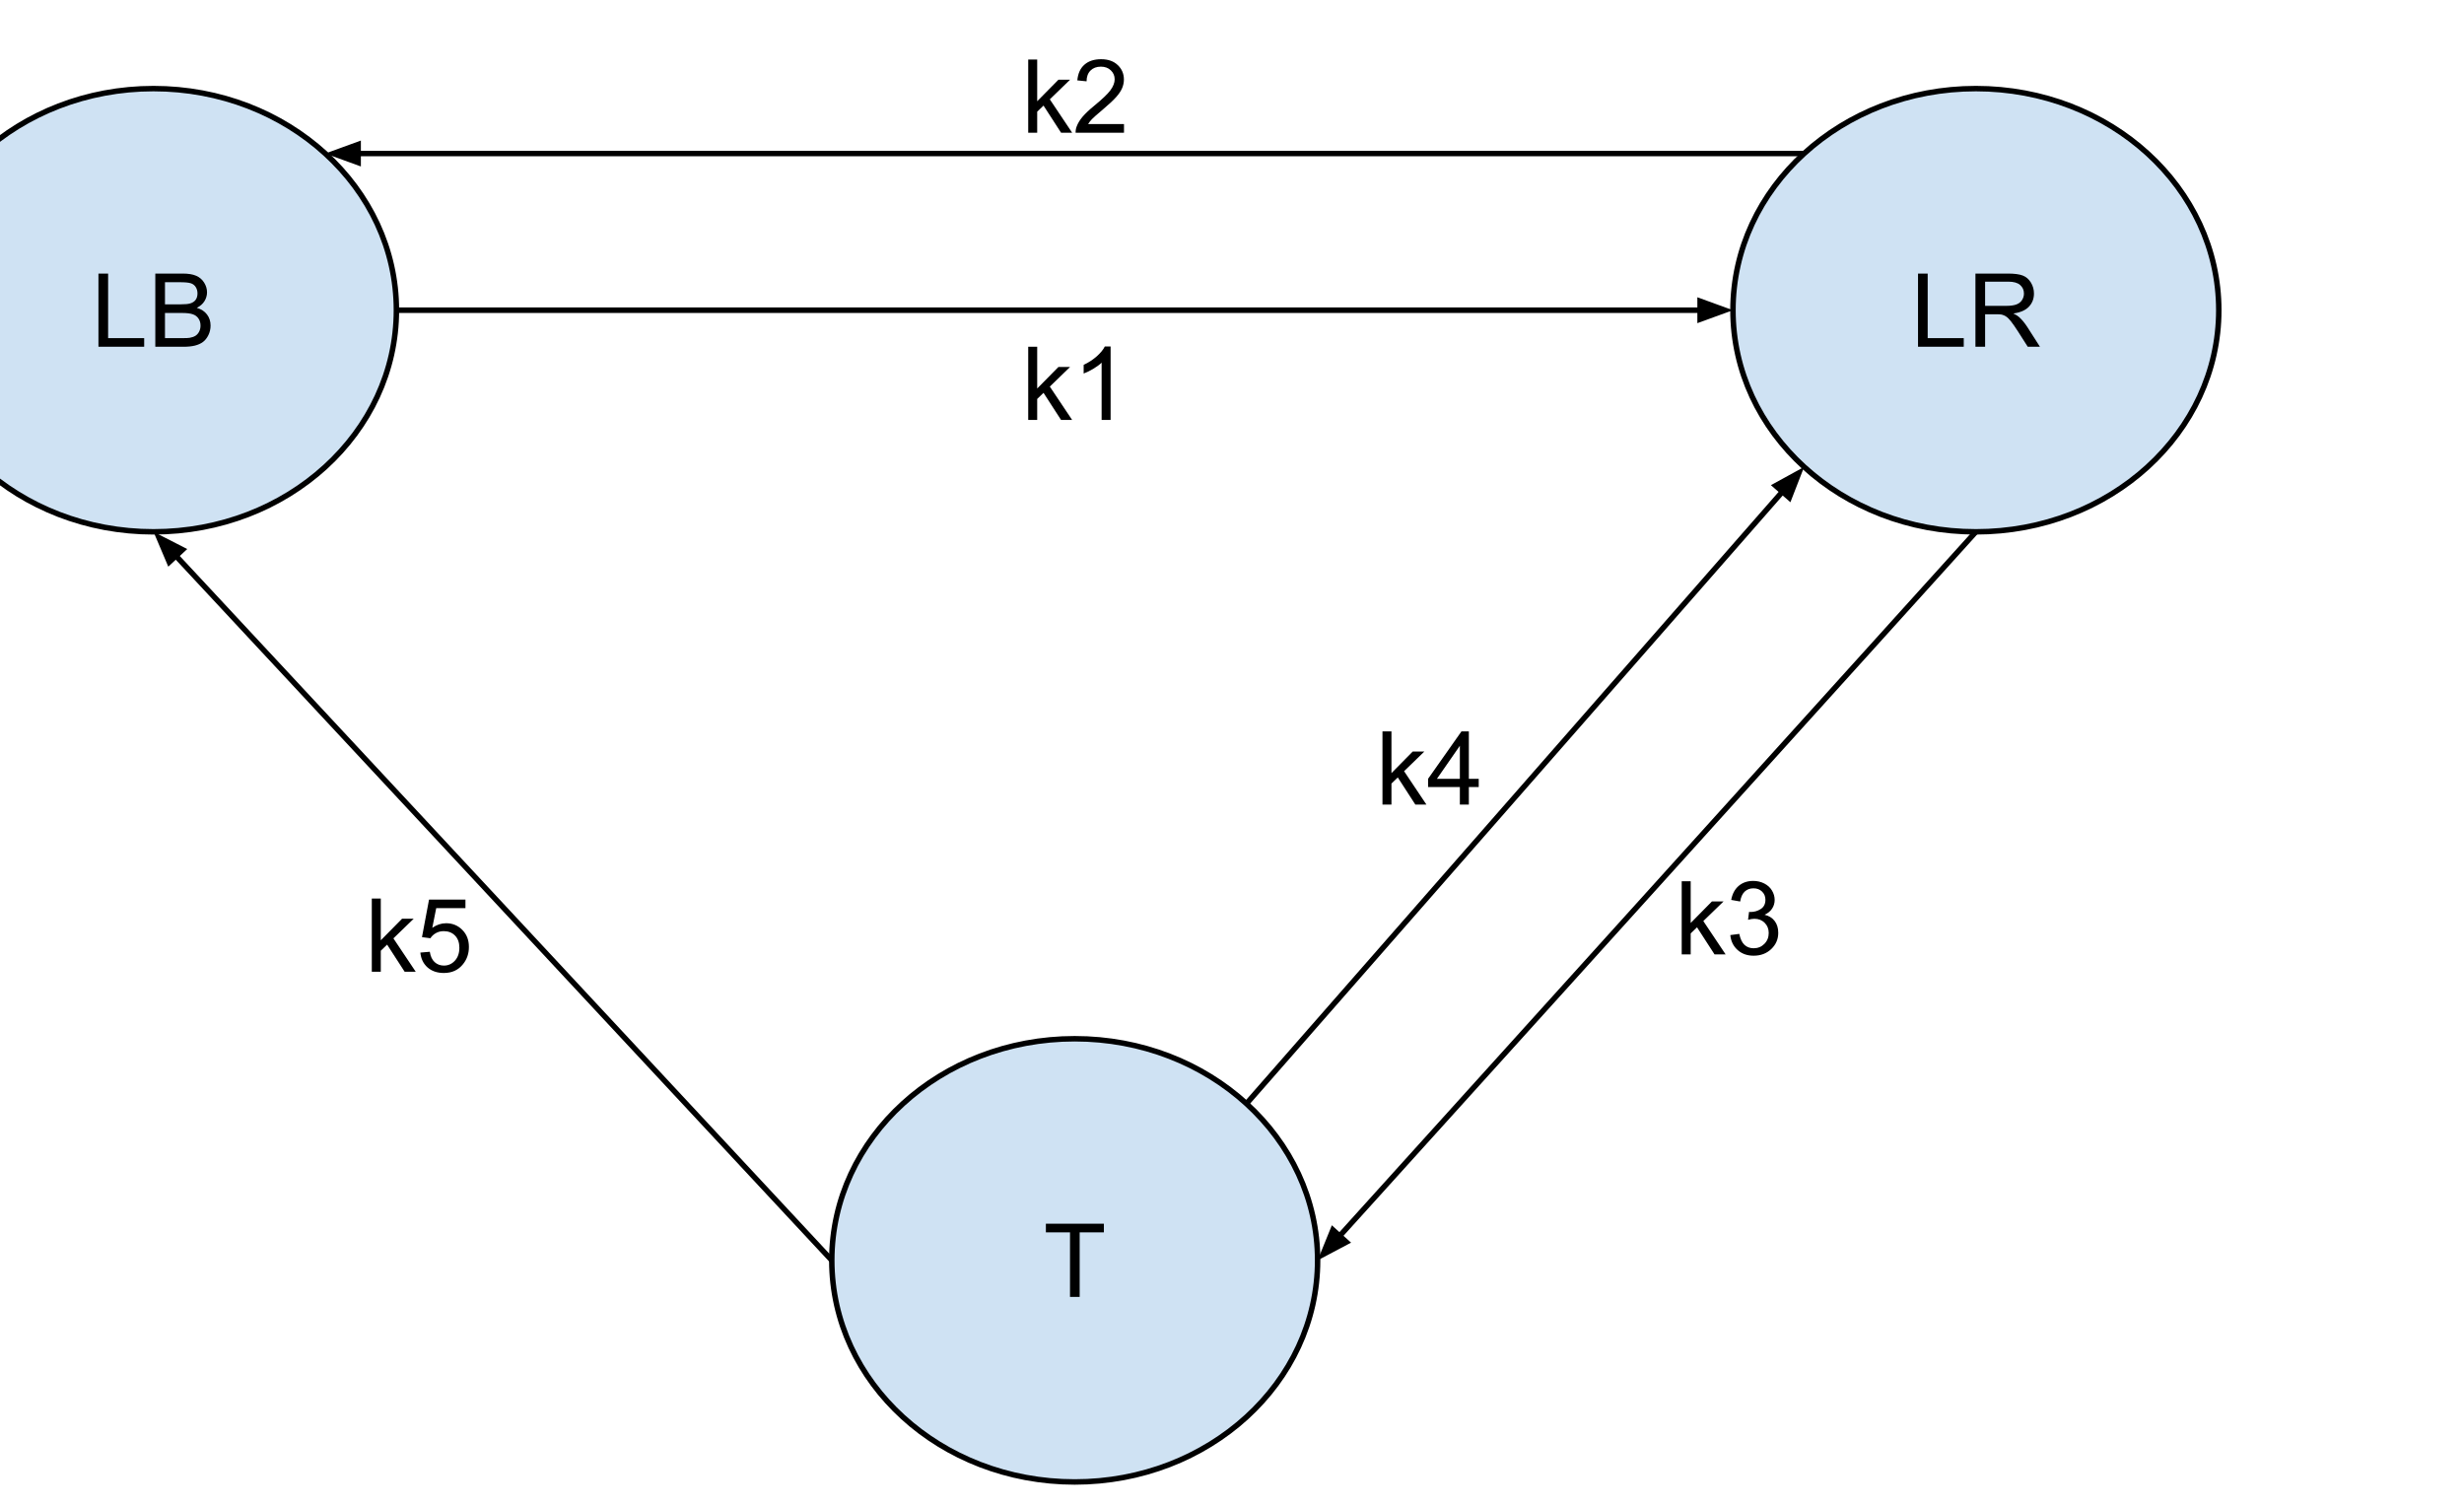
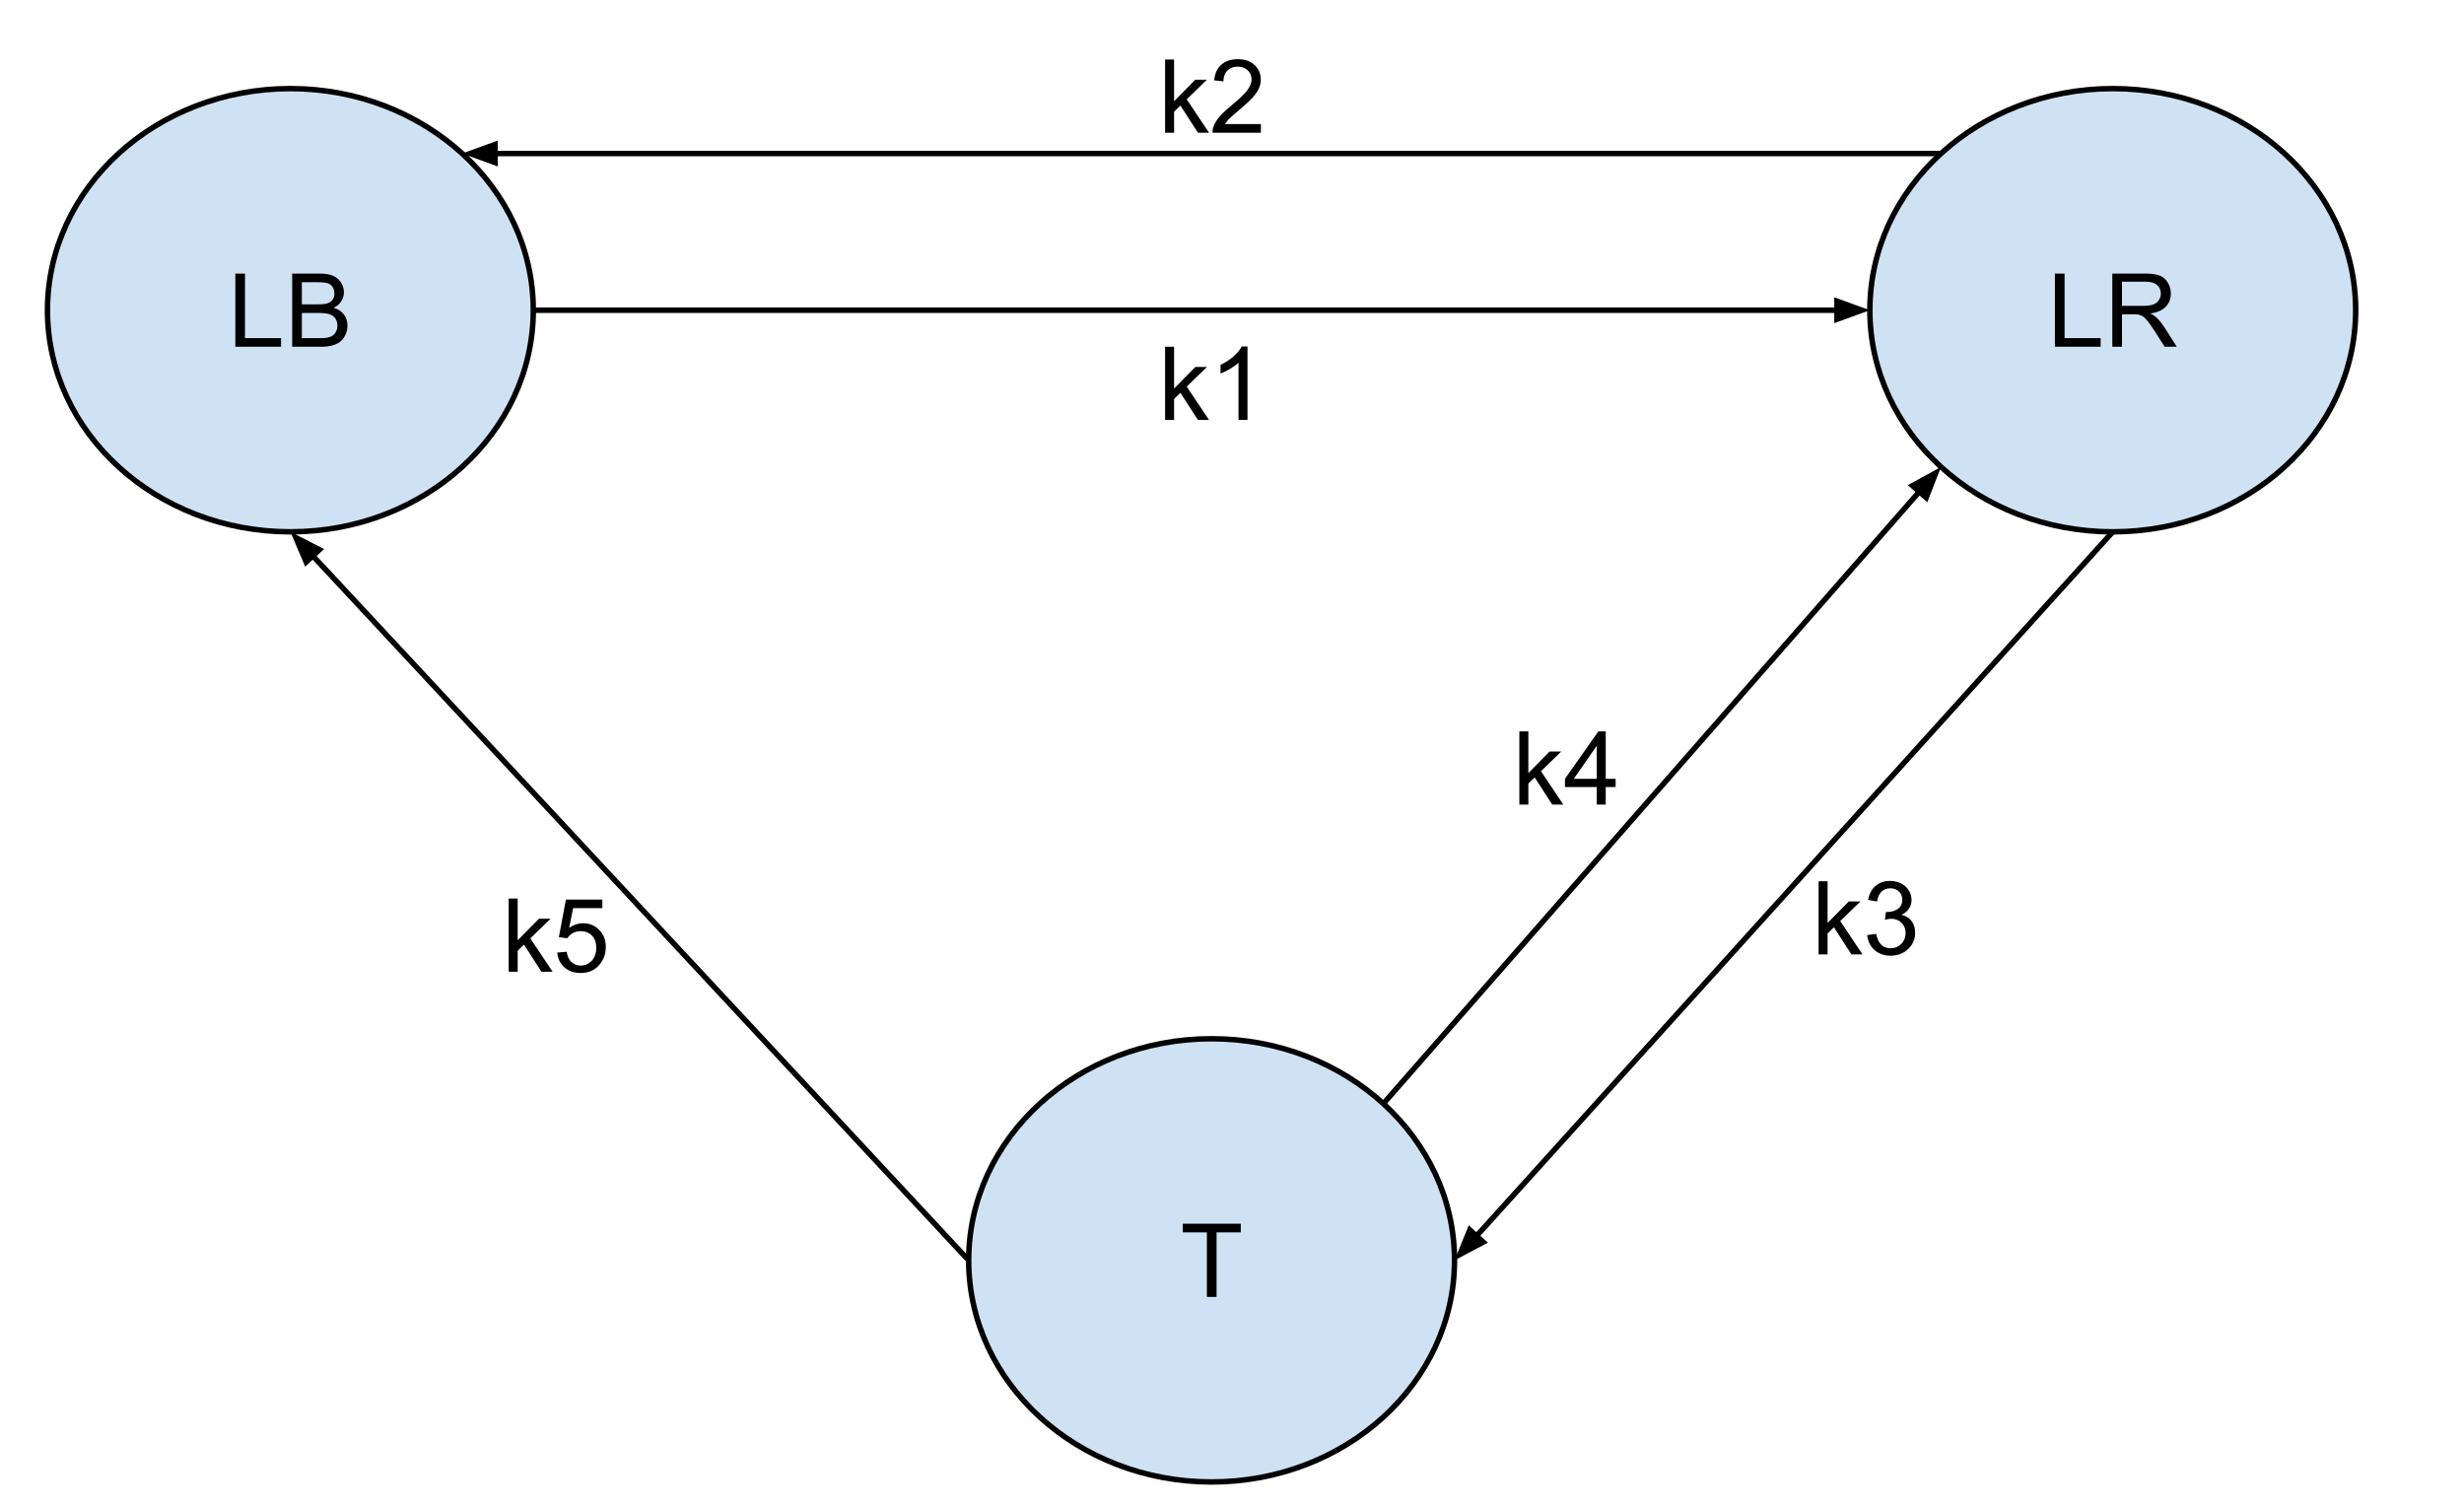
- <svg xmlns="http://www.w3.org/2000/svg" version="1.1" viewBox="100.0 100 900.0 550.0" fill="none" stroke="none" stroke-linecap="square" stroke-miterlimit="10">
+ <svg xmlns="http://www.w3.org/2000/svg" version="1.1" viewBox="50.0 100 900.0 550.0" fill="none" stroke="none" stroke-linecap="square" stroke-miterlimit="10">
  <clipPath id="p.0">
    <path d="m0 0l960.0 0l0 720.0l-960.0 0l0 -720.0z" clip-rule="nonzero" />
  </clipPath>
  <g clip-path="url(#p.0)">
    <path fill="#000000" fill-opacity="0.0" d="m0 0l960.0 0l0 720.0l-960.0 0z" fill-rule="evenodd" />
    <path fill="#cfe2f3" d="m67.339 213.307l0 0c0 -44.705 39.723 -80.945 88.724 -80.945l0 0c49.001 0 88.724 36.24 88.724 80.945l0 0c0 44.705 -39.723 80.945 -88.724 80.945l0 0c-49.001 0 -88.724 -36.24 -88.724 -80.945z" fill-rule="evenodd" />
    <path stroke="#000000" stroke-width="2.0" stroke-linejoin="round" stroke-linecap="butt" d="m67.339 213.307l0 0c0 -44.705 39.723 -80.945 88.724 -80.945l0 0c49.001 0 88.724 36.24 88.724 80.945l0 0c0 44.705 -39.723 80.945 -88.724 80.945l0 0c-49.001 0 -88.724 -36.24 -88.724 -80.945z" fill-rule="evenodd" />
    <path fill="#000000" d="m135.959 226.659l0 -26.734l3.531 0l0 23.578l13.172 0l0 3.156l-16.703 0zm20.769 0l0 -26.734l10.031 0q3.062 0 4.906 0.812q1.859 0.812 2.906 2.5q1.047 1.688 1.047 3.531q0 1.719 -0.938 3.234q-0.922 1.5 -2.797 2.438q2.422 0.703 3.719 2.422q1.312 1.719 1.312 4.047q0 1.875 -0.797 3.5q-0.797 1.609 -1.969 2.484q-1.156 0.875 -2.922 1.328q-1.75 0.438 -4.312 0.438l-10.188 0zm3.531 -15.5l5.781 0q2.359 0 3.375 -0.312q1.359 -0.391 2.031 -1.312q0.688 -0.938 0.688 -2.344q0 -1.344 -0.641 -2.344q-0.641 -1.016 -1.828 -1.391q-1.172 -0.375 -4.062 -0.375l-5.344 0l0 8.078zm0 12.344l6.656 0q1.719 0 2.406 -0.125q1.234 -0.219 2.047 -0.719q0.828 -0.516 1.344 -1.484q0.531 -0.984 0.531 -2.266q0 -1.5 -0.766 -2.594q-0.766 -1.109 -2.125 -1.547q-1.359 -0.453 -3.906 -0.453l-6.188 0l0 9.188z" fill-rule="nonzero" />
    <path fill="#cfe2f3" d="m732.986 213.307l0 0c0 -44.705 39.723 -80.945 88.724 -80.945l0 0c49.001 0 88.724 36.24 88.724 80.945l0 0c0 44.705 -39.723 80.945 -88.724 80.945l0 0c-49.001 0 -88.724 -36.24 -88.724 -80.945z" fill-rule="evenodd" />
    <path stroke="#000000" stroke-width="2.0" stroke-linejoin="round" stroke-linecap="butt" d="m732.986 213.307l0 0c0 -44.705 39.723 -80.945 88.724 -80.945l0 0c49.001 0 88.724 36.24 88.724 80.945l0 0c0 44.705 -39.723 80.945 -88.724 80.945l0 0c-49.001 0 -88.724 -36.24 -88.724 -80.945z" fill-rule="evenodd" />
    <path fill="#000000" d="m800.576 226.659l0 -26.734l3.531 0l0 23.578l13.172 0l0 3.156l-16.703 0zm20.972 0l0 -26.734l11.844 0q3.578 0 5.438 0.719q1.859 0.719 2.969 2.547q1.125 1.828 1.125 4.031q0 2.844 -1.844 4.797q-1.844 1.953 -5.688 2.484q1.391 0.672 2.125 1.328q1.547 1.422 2.938 3.547l4.656 7.281l-4.453 0l-3.547 -5.562q-1.547 -2.406 -2.547 -3.672q-1.0 -1.281 -1.797 -1.797q-0.797 -0.516 -1.609 -0.719q-0.609 -0.125 -1.969 -0.125l-4.109 0l0 11.875l-3.531 0zm3.531 -14.938l7.609 0q2.422 0 3.781 -0.5q1.375 -0.5 2.078 -1.594q0.719 -1.109 0.719 -2.406q0 -1.891 -1.375 -3.109q-1.375 -1.234 -4.344 -1.234l-8.469 0l0 8.844z" fill-rule="nonzero" />
    <path fill="#cfe2f3" d="m403.822 560.355l0 0c0 -44.705 39.723 -80.945 88.724 -80.945l0 0c49.001 0 88.724 36.24 88.724 80.945l0 0c0 44.705 -39.723 80.945 -88.724 80.945l0 0c-49.001 0 -88.724 -36.24 -88.724 -80.945z" fill-rule="evenodd" />
    <path stroke="#000000" stroke-width="2.0" stroke-linejoin="round" stroke-linecap="butt" d="m403.822 560.355l0 0c0 -44.705 39.723 -80.945 88.724 -80.945l0 0c49.001 0 88.724 36.24 88.724 80.945l0 0c0 44.705 -39.723 80.945 -88.724 80.945l0 0c-49.001 0 -88.724 -36.24 -88.724 -80.945z" fill-rule="evenodd" />
    <path fill="#000000" d="m490.829 573.707l0 -23.578l-8.812 0l0 -3.156l21.188 0l0 3.156l-8.844 0l0 23.578l-3.531 0z" fill-rule="nonzero" />
    <path fill="#000000" fill-opacity="0.0" d="m244.787 213.307l488.189 0" fill-rule="evenodd" />
    <path stroke="#000000" stroke-width="2.0" stroke-linejoin="round" stroke-linecap="butt" d="m244.787 213.307l476.189 0" fill-rule="evenodd" />
    <path fill="#000000" stroke="#000000" stroke-width="2.0" stroke-linecap="butt" d="m720.976 216.611l9.076 -3.303l-9.076 -3.303z" fill-rule="evenodd" />
    <path fill="#000000" fill-opacity="0.0" d="m821.71 294.252l-240.441 266.11" fill-rule="evenodd" />
    <path stroke="#000000" stroke-width="2.0" stroke-linejoin="round" stroke-linecap="butt" d="m821.71 294.252l-232.396 257.206" fill-rule="evenodd" />
    <path fill="#000000" stroke="#000000" stroke-width="2.0" stroke-linecap="butt" d="m586.863 549.244l-3.634 8.949l8.536 -4.52z" fill-rule="evenodd" />
    <path fill="#000000" fill-opacity="0.0" d="m403.822 560.355l-247.748 -266.11" fill-rule="evenodd" />
    <path stroke="#000000" stroke-width="2.0" stroke-linejoin="round" stroke-linecap="butt" d="m403.822 560.355l-239.571 -257.327" fill-rule="evenodd" />
    <path fill="#000000" stroke="#000000" stroke-width="2.0" stroke-linecap="butt" d="m166.669 300.777l-8.602 -4.392l3.767 8.894z" fill-rule="evenodd" />
    <path fill="#000000" fill-opacity="0.0" d="m555.284 503.118l203.685 -232.567" fill-rule="evenodd" />
    <path stroke="#000000" stroke-width="2.0" stroke-linejoin="round" stroke-linecap="butt" d="m555.284 503.118l195.779 -223.54" fill-rule="evenodd" />
    <path fill="#000000" stroke="#000000" stroke-width="2.0" stroke-linecap="butt" d="m753.548 281.755l3.495 -9.004l-8.465 4.651z" fill-rule="evenodd" />
    <path fill="#000000" fill-opacity="0.0" d="m758.973 156.071l-540.158 0" fill-rule="evenodd" />
    <path stroke="#000000" stroke-width="2.0" stroke-linejoin="round" stroke-linecap="butt" d="m758.973 156.071l-528.158 0" fill-rule="evenodd" />
    <path fill="#000000" stroke="#000000" stroke-width="2.0" stroke-linecap="butt" d="m230.815 152.767l-9.076 3.303l9.076 3.303z" fill-rule="evenodd" />
    <path fill="#000000" fill-opacity="0.0" d="m454.08 198.539l101.197 0l0 70.898l-101.197 0z" fill-rule="evenodd" />
    <path fill="#000000" d="m475.565 253.391l0 -26.734l3.281 0l0 15.25l7.766 -7.875l4.25 0l-7.406 7.172l8.156 12.188l-4.047 0l-6.406 -9.906l-2.312 2.234l0 7.672l-3.281 0zm30.094 0l-3.281 0l0 -20.922q-1.172 1.141 -3.109 2.281q-1.922 1.125 -3.453 1.688l0 -3.172q2.75 -1.297 4.812 -3.141q2.062 -1.844 2.922 -3.578l2.109 0l0 26.844z" fill-rule="nonzero" />
    <path fill="#000000" fill-opacity="0.0" d="m454.08 93.618l101.197 0l0 70.898l-101.197 0z" fill-rule="evenodd" />
    <path fill="#000000" d="m475.565 148.47l0 -26.734l3.281 0l0 15.25l7.766 -7.875l4.25 0l-7.406 7.172l8.156 12.188l-4.047 0l-6.406 -9.906l-2.312 2.234l0 7.672l-3.281 0zm34.984 -3.156l0 3.156l-17.672 0q-0.031 -1.188 0.391 -2.281q0.672 -1.797 2.156 -3.547q1.484 -1.75 4.297 -4.062q4.359 -3.562 5.891 -5.641q1.531 -2.094 1.531 -3.969q0 -1.938 -1.406 -3.281q-1.391 -1.344 -3.625 -1.344q-2.375 0 -3.797 1.422q-1.422 1.422 -1.438 3.938l-3.375 -0.344q0.344 -3.781 2.609 -5.75q2.266 -1.984 6.078 -1.984q3.844 0 6.078 2.141q2.25 2.125 2.25 5.281q0 1.609 -0.656 3.156q-0.656 1.547 -2.188 3.266q-1.516 1.719 -5.047 4.703q-2.969 2.484 -3.812 3.375q-0.828 0.875 -1.375 1.766l13.109 0z" fill-rule="nonzero" />
    <path fill="#000000" fill-opacity="0.0" d="m692.776 393.758l101.197 0l0 70.898l-101.197 0z" fill-rule="evenodd" />
    <path fill="#000000" d="m714.26 448.61l0 -26.734l3.281 0l0 15.25l7.766 -7.875l4.25 0l-7.406 7.172l8.156 12.188l-4.047 0l-6.406 -9.906l-2.312 2.234l0 7.672l-3.281 0zm17.75 -7.062l3.281 -0.438q0.578 2.797 1.922 4.031q1.359 1.219 3.312 1.219q2.328 0 3.922 -1.594q1.594 -1.609 1.594 -3.984q0 -2.25 -1.484 -3.719q-1.469 -1.469 -3.75 -1.469q-0.938 0 -2.312 0.359l0.359 -2.875q0.328 0.031 0.531 0.031q2.094 0 3.766 -1.094q1.688 -1.094 1.688 -3.375q0 -1.797 -1.234 -2.984q-1.219 -1.188 -3.141 -1.188q-1.922 0 -3.203 1.203q-1.266 1.203 -1.641 3.609l-3.281 -0.578q0.609 -3.312 2.734 -5.125q2.141 -1.812 5.312 -1.812q2.188 0 4.031 0.938q1.844 0.938 2.812 2.562q0.984 1.625 0.984 3.453q0 1.734 -0.938 3.156q-0.922 1.422 -2.75 2.25q2.375 0.547 3.688 2.281q1.312 1.719 1.312 4.312q0 3.5 -2.562 5.938q-2.547 2.422 -6.453 2.422q-3.516 0 -5.844 -2.094q-2.328 -2.094 -2.656 -5.438z" fill-rule="nonzero" />
    <path fill="#000000" fill-opacity="0.0" d="m583.478 339.019l101.197 0l0 70.898l-101.197 0z" fill-rule="evenodd" />
    <path fill="#000000" d="m604.962 393.87l0 -26.734l3.281 0l0 15.25l7.766 -7.875l4.25 0l-7.406 7.172l8.156 12.188l-4.047 0l-6.406 -9.906l-2.312 2.234l0 7.672l-3.281 0zm28.266 0l0 -6.406l-11.609 0l0 -3.0l12.203 -17.328l2.688 0l0 17.328l3.609 0l0 3.0l-3.609 0l0 6.406l-3.281 0zm0 -9.406l0 -12.062l-8.375 12.062l8.375 0z" fill-rule="nonzero" />
    <path fill="#000000" fill-opacity="0.0" d="m214.319 400.085l101.197 0l0 70.898l-101.197 0z" fill-rule="evenodd" />
    <path fill="#000000" d="m235.804 454.937l0 -26.734l3.281 0l0 15.25l7.766 -7.875l4.25 0l-7.406 7.172l8.156 12.188l-4.047 0l-6.406 -9.906l-2.312 2.234l0 7.672l-3.281 0zm17.734 -7.0l3.453 -0.297q0.375 2.516 1.766 3.781q1.406 1.266 3.375 1.266q2.375 0 4.016 -1.781q1.641 -1.781 1.641 -4.734q0 -2.812 -1.578 -4.438q-1.578 -1.625 -4.141 -1.625q-1.578 0 -2.859 0.719q-1.281 0.719 -2.0 1.875l-3.078 -0.406l2.578 -13.719l13.297 0l0 3.125l-10.672 0l-1.438 7.188q2.406 -1.672 5.047 -1.672q3.5 0 5.906 2.422q2.422 2.422 2.422 6.234q0 3.625 -2.125 6.266q-2.562 3.25 -7.016 3.25q-3.656 0 -5.969 -2.031q-2.297 -2.047 -2.625 -5.422z" fill-rule="nonzero" />
  </g>
</svg>
